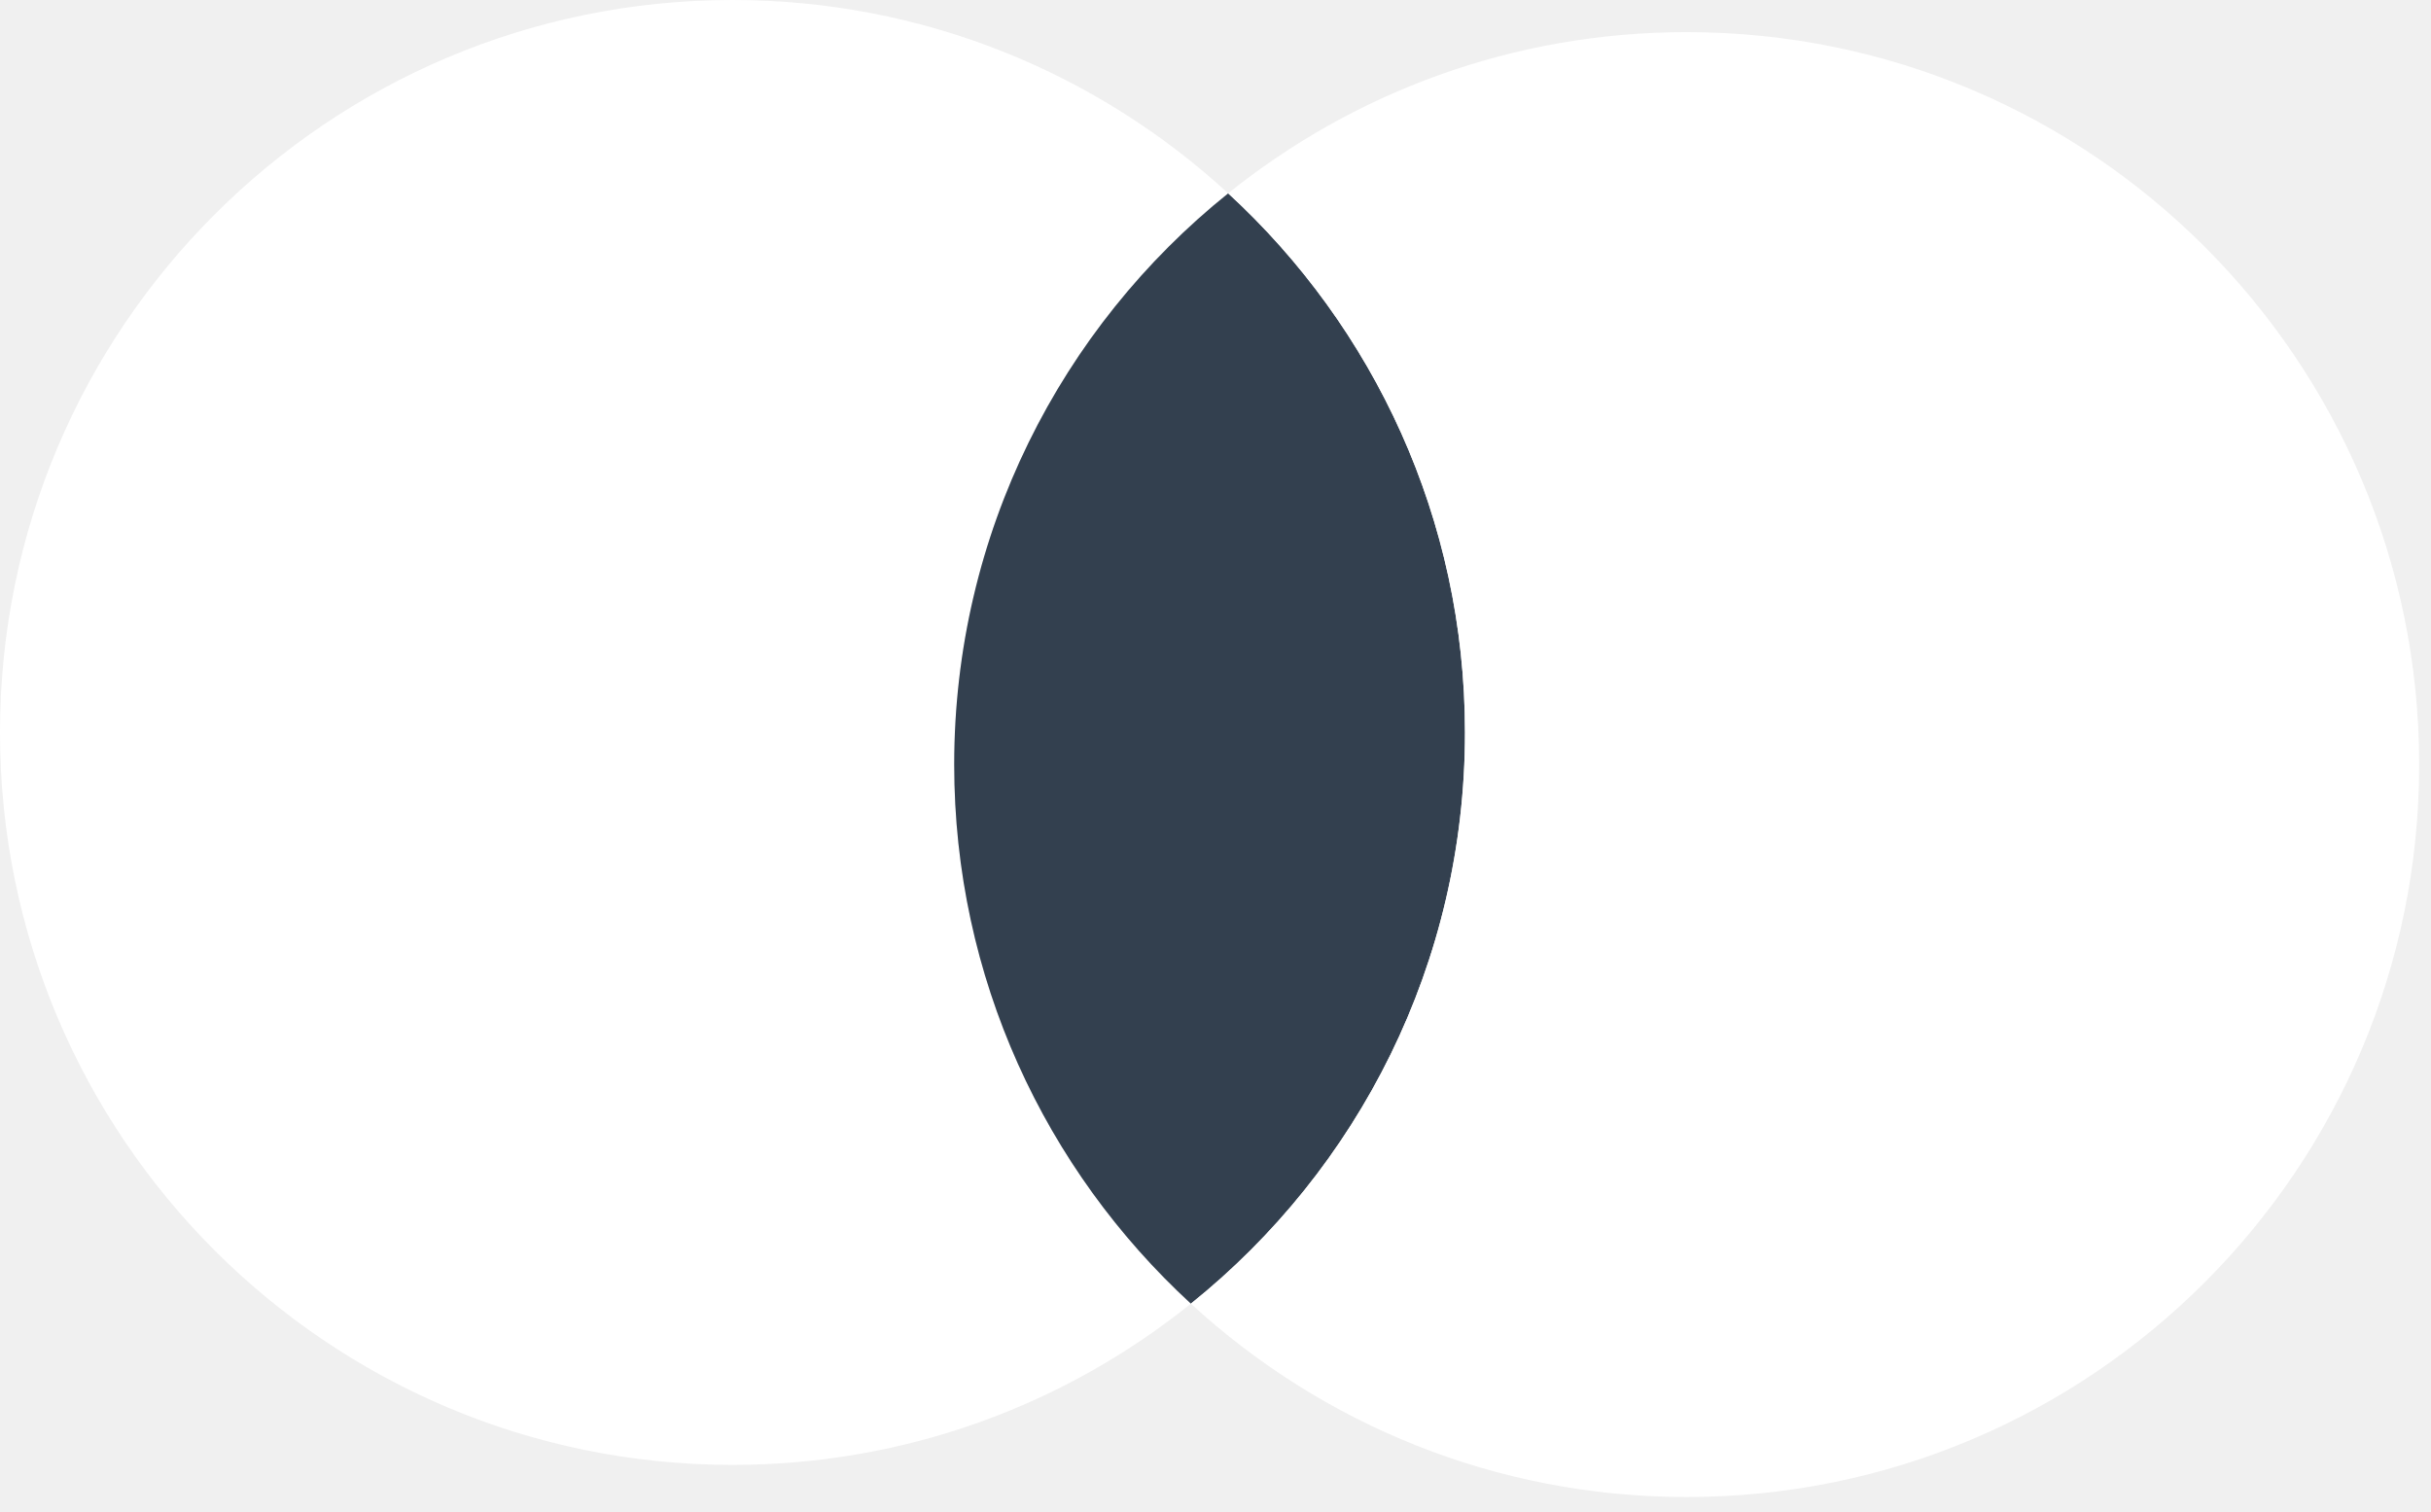
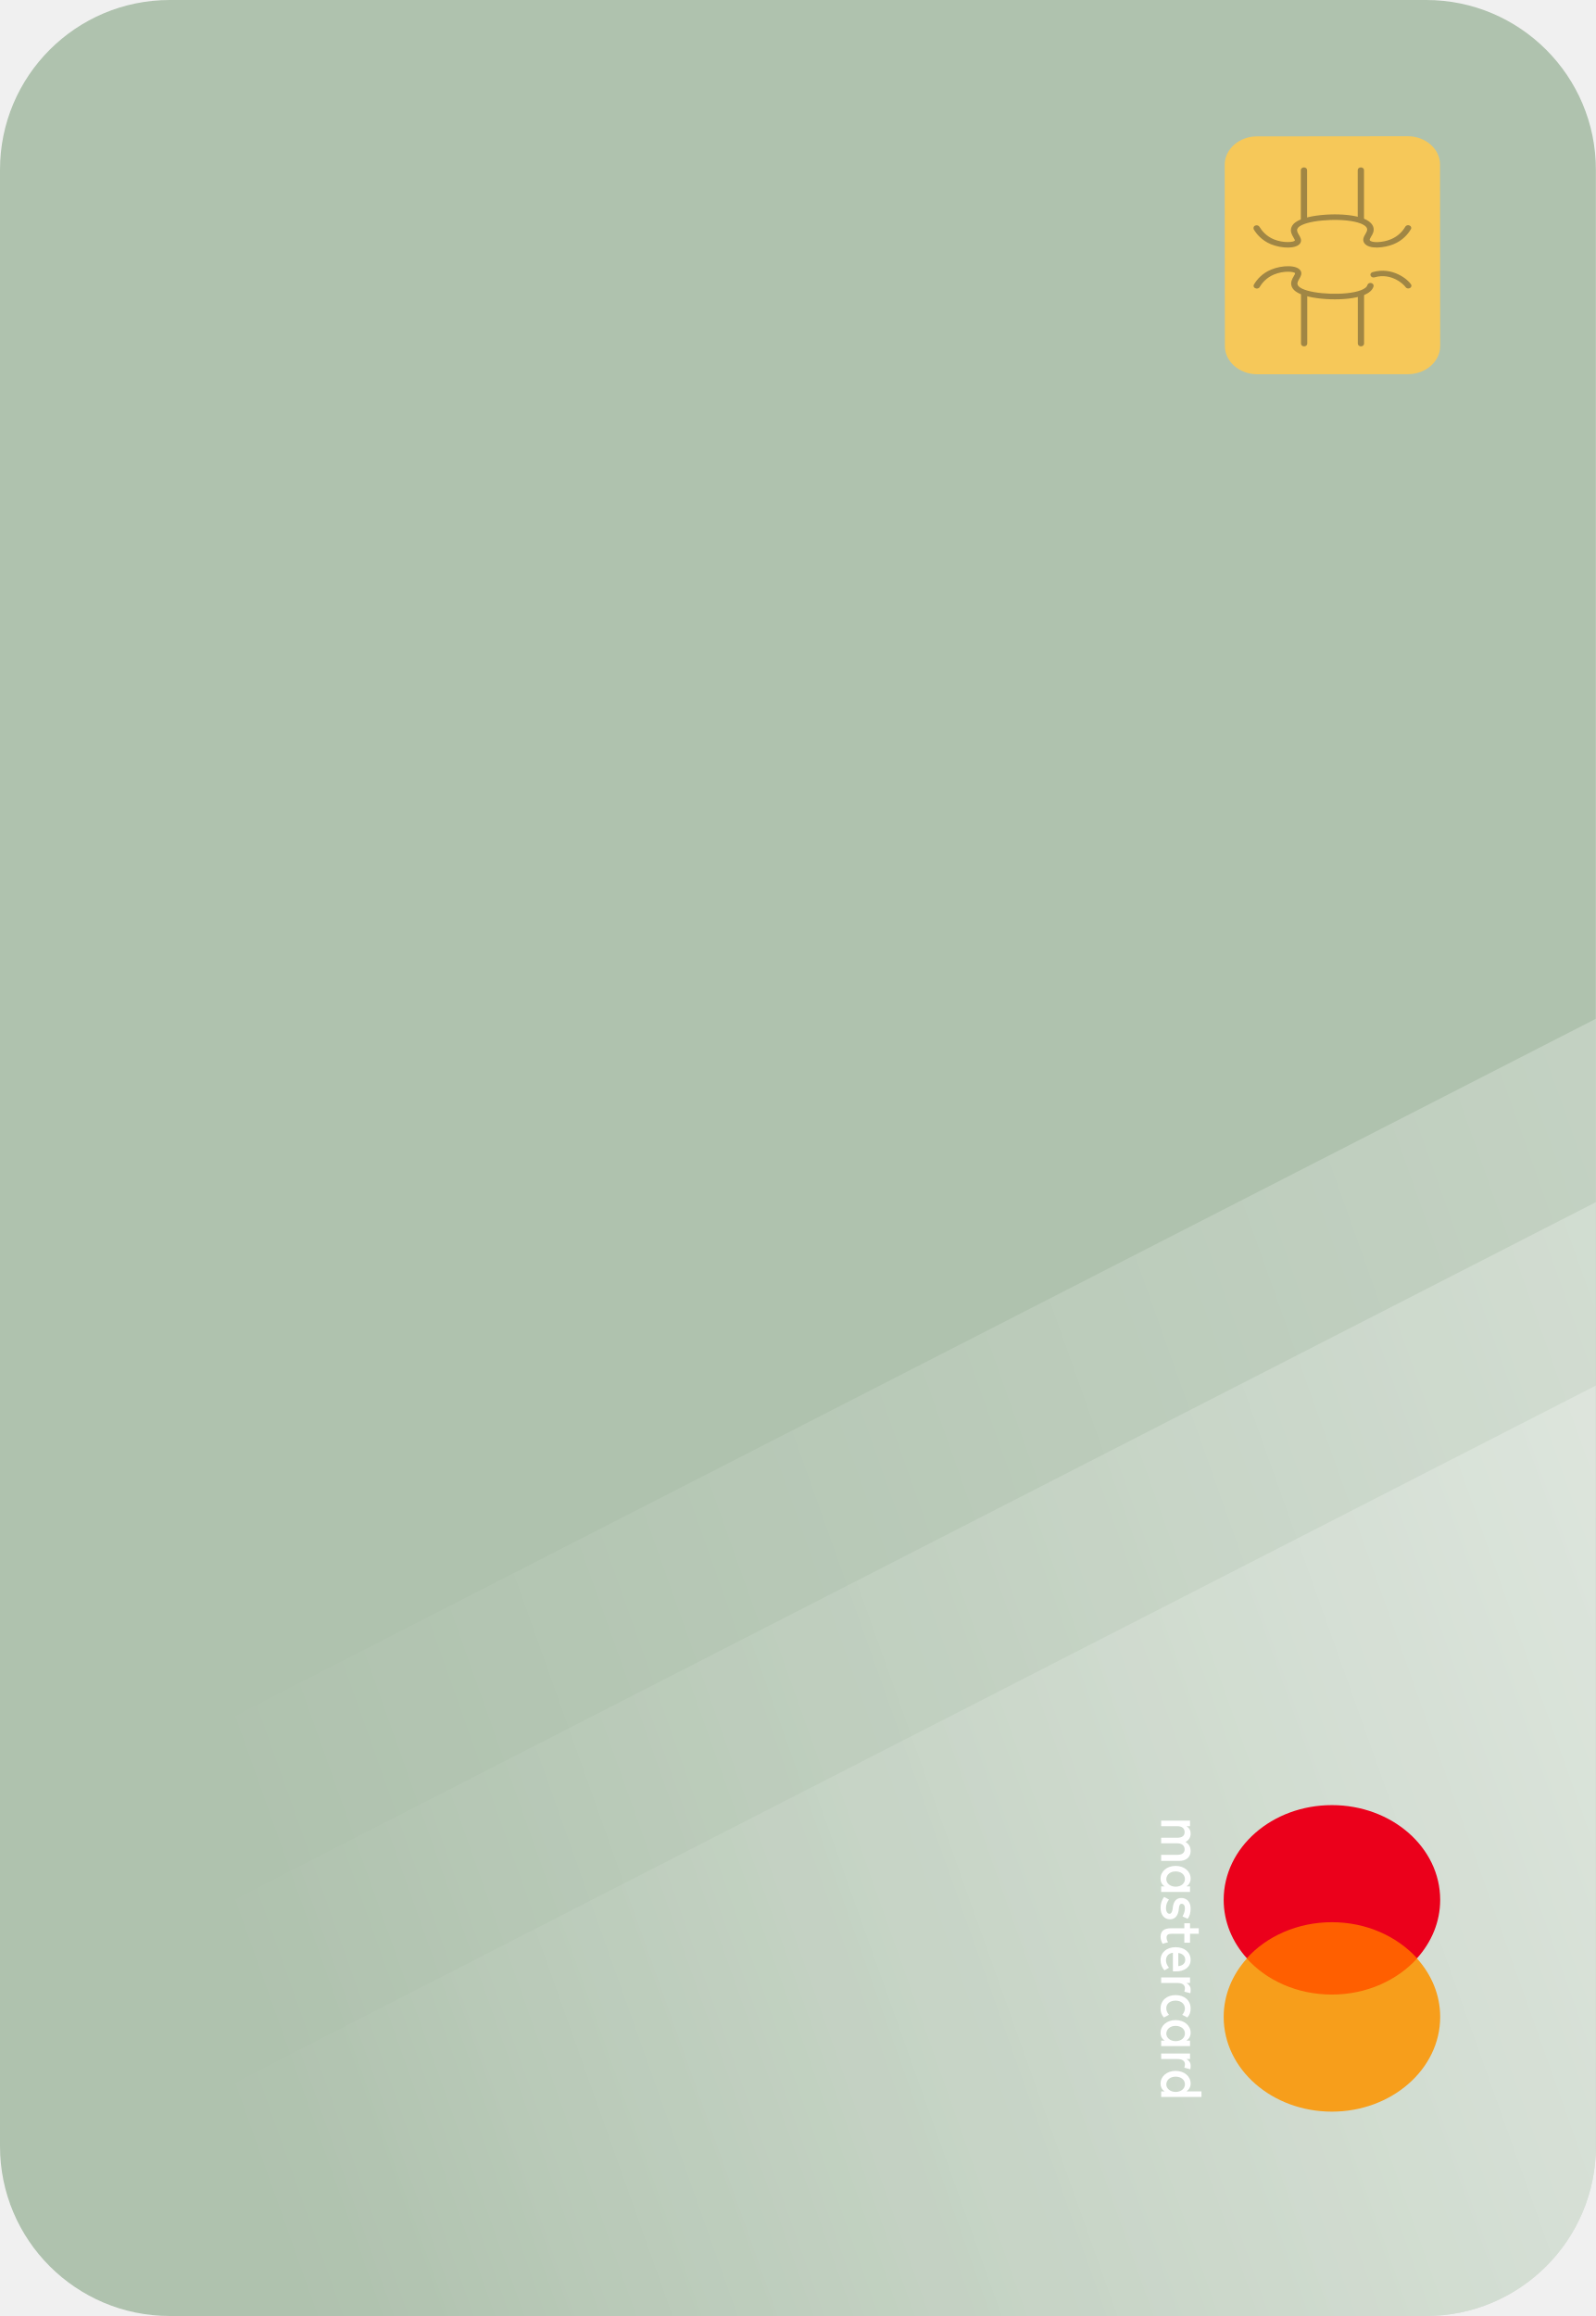
- <svg xmlns="http://www.w3.org/2000/svg" width="74" height="46" viewBox="0 0 74 46" fill="none">
-   <path d="M36.25 39.686C32.43 42.759 27.579 44.594 22.297 44.594C9.984 44.594 0 34.61 0 22.297C0 9.984 9.984 0 22.297 0C28.121 0 33.417 2.234 37.386 5.886C32.3 9.969 29.046 16.244 29.046 23.275C29.046 29.77 31.821 35.612 36.25 39.686Z" fill="white" />
-   <path d="M44.594 22.297C44.594 29.328 41.34 35.602 36.25 39.686C31.821 35.612 29.046 29.769 29.046 23.275C29.046 16.244 32.3 9.969 37.386 5.886C41.819 9.96 44.594 15.803 44.594 22.297Z" fill="#33404F" />
-   <path d="M73.64 23.275C73.64 35.588 63.656 45.572 51.343 45.572C45.519 45.572 40.223 43.339 36.25 39.686C41.34 35.602 44.594 29.328 44.594 22.297C44.594 15.803 41.819 9.96 37.386 5.886C41.206 2.813 46.061 0.978 51.343 0.978C63.656 0.978 73.64 10.962 73.64 23.275Z" fill="white" />
+ <svg xmlns="http://www.w3.org/2000/svg" width="235" height="341" viewBox="0 0 235 341" fill="none">
+   <g clip-path="url(#clip0_2_828)">
+     <rect x="235" width="341" height="235" rx="25" transform="rotate(90 235 0)" fill="#AFC2AE" />
+     <path opacity="0.25" d="M235 358V150L30 255V358H235Z" fill="url(#paint0_linear_2_828)" />
+     <path opacity="0.25" d="M235 385V177L30 282V385H235Z" fill="url(#paint1_linear_2_828)" />
+     <path opacity="0.25" d="M235 412V204L30 309V412H235Z" fill="url(#paint2_linear_2_828)" />
+     <path d="M207.323 55.094L185.132 55.105C182.514 55.105 180.37 53.236 180.37 50.964L180.345 24.244C180.345 21.95 182.489 20.081 185.095 20.081L207.286 20.059C209.916 20.059 212.048 21.929 212.048 24.211L212.073 50.942C212.073 53.225 209.954 55.094 207.323 55.094Z" fill="#F6C859" />
+     <path d="M184.584 33.571C184.584 33.419 184.671 33.277 184.833 33.212C185.057 33.114 185.344 33.19 185.456 33.386C185.805 33.973 186.454 34.767 187.563 35.234C188.984 35.821 190.53 35.669 190.667 35.419C190.705 35.354 190.555 35.114 190.468 34.962C190.244 34.582 189.932 34.049 190.181 33.44C190.418 32.843 191.029 32.549 191.328 32.408C193.261 31.484 198.272 31.201 200.766 32.169C201.588 32.495 202.087 32.929 202.237 33.473C202.386 34.027 202.125 34.484 201.9 34.843C201.726 35.136 201.651 35.288 201.713 35.386C201.975 35.767 203.571 35.756 204.83 35.223C205.952 34.756 206.6 33.962 206.937 33.375C207.049 33.179 207.336 33.093 207.56 33.201C207.784 33.299 207.884 33.549 207.76 33.745C207.348 34.441 206.575 35.397 205.216 35.952C203.882 36.506 201.576 36.767 200.903 35.799C200.566 35.31 200.84 34.843 201.052 34.473C201.214 34.191 201.377 33.919 201.302 33.658C201.202 33.299 200.741 33.06 200.367 32.908C198.185 32.06 193.448 32.31 191.752 33.114C191.465 33.256 191.154 33.419 191.041 33.701C190.929 33.973 191.066 34.234 191.278 34.593C191.49 34.951 191.715 35.343 191.49 35.767C190.979 36.68 188.748 36.615 187.152 35.962C185.793 35.397 185.02 34.451 184.609 33.756C184.596 33.69 184.584 33.625 184.584 33.571Z" fill="#A08644" />
+     <path d="M199.93 32.343V25.048C199.93 24.82 200.142 24.646 200.392 24.646C200.641 24.646 200.853 24.82 200.853 25.038V32.332C200.853 32.56 200.641 32.734 200.392 32.734C200.142 32.745 199.93 32.571 199.93 32.343Z" fill="#A08644" />
+     <path d="M191.553 32.343V25.048C191.553 24.82 191.765 24.646 192.014 24.646C192.276 24.646 192.475 24.831 192.475 25.048V32.343C192.475 32.571 192.263 32.745 192.014 32.745C191.765 32.756 191.553 32.571 191.553 32.343Z" fill="#A08644" />
+     <path d="M184.596 42.083C184.596 42.017 184.609 41.952 184.646 41.898C185.057 41.202 185.83 40.245 187.189 39.691C188.785 39.028 191.017 38.974 191.528 39.876C191.765 40.3 191.528 40.702 191.328 41.05C191.116 41.419 190.979 41.68 191.091 41.941C191.216 42.245 191.578 42.419 191.802 42.528C193.497 43.333 198.247 43.572 200.417 42.724C200.791 42.572 201.264 42.333 201.352 41.974C201.414 41.756 201.663 41.615 201.913 41.669C202.162 41.724 202.312 41.941 202.262 42.158C202.112 42.702 201.626 43.137 200.803 43.463C198.31 44.441 193.286 44.159 191.366 43.235C191.066 43.093 190.456 42.8 190.219 42.202C189.969 41.593 190.281 41.061 190.505 40.68C190.593 40.528 190.73 40.289 190.705 40.224C190.568 39.984 189.022 39.821 187.601 40.419C186.479 40.887 185.83 41.68 185.494 42.267C185.382 42.463 185.095 42.55 184.87 42.441C184.683 42.376 184.596 42.235 184.596 42.083Z" fill="#A08644" />
+     <path d="M201.8 40.452C201.8 40.278 201.925 40.126 202.112 40.071C205.104 39.202 207.411 41.234 207.785 41.887C207.909 42.082 207.809 42.333 207.585 42.43C207.361 42.528 207.074 42.452 206.962 42.256C206.787 41.963 204.955 40.093 202.411 40.832C202.162 40.908 201.9 40.789 201.825 40.571C201.8 40.539 201.8 40.495 201.8 40.452Z" fill="#A08644" />
+     <path d="M199.943 50.594V43.3C199.943 43.072 200.155 42.898 200.404 42.898C200.654 42.898 200.865 43.083 200.865 43.3V50.594C200.865 50.822 200.654 50.996 200.404 50.996C200.155 50.996 199.943 50.812 199.943 50.594Z" fill="#A08644" />
+     <path d="M191.578 50.594V43.3C191.578 43.072 191.79 42.898 192.039 42.898C192.301 42.898 192.5 43.083 192.5 43.3V50.594C192.5 50.822 192.288 50.996 192.039 50.996C191.777 50.996 191.578 50.822 191.578 50.594Z" fill="#A08644" />
+     <path d="M208.664 282.244V294.447H183.602V282.244H208.664Z" fill="#FF5F00" />
+     <path d="M170.987 273.993H173.644C174.662 273.993 175.326 273.45 175.326 272.52C175.326 272.056 175.149 271.552 174.574 271.203C175.061 270.932 175.326 270.545 175.326 269.964C175.326 269.576 175.194 269.189 174.707 268.879H175.238V268.065H170.987V268.879H173.334C174.087 268.879 174.441 269.228 174.441 269.77C174.441 270.312 174.042 270.584 173.334 270.584H170.987V271.397H173.334C174.087 271.397 174.441 271.784 174.441 272.288C174.441 272.831 174.042 273.102 173.334 273.102H170.987V273.993V273.993ZM175.238 286.041V284.724H176.522V283.91H175.238V283.174H174.397V283.91H172.448C171.474 283.91 170.899 284.259 170.899 285.188C170.899 285.537 171.031 285.924 171.208 286.196L172.006 285.963C171.829 285.731 171.784 285.46 171.784 285.266C171.784 284.879 172.05 284.724 172.493 284.724H174.397V286.041H175.238V286.041ZM175.327 292.936C175.327 292.472 175.061 292.162 174.707 291.968H175.238V291.154H170.987V291.968H173.378C174.087 291.968 174.485 292.239 174.485 292.743C174.485 292.898 174.441 293.091 174.397 293.246L175.282 293.479C175.326 293.324 175.326 293.091 175.326 292.936H175.327ZM174.884 282.515C175.194 282.128 175.326 281.586 175.326 281.005C175.326 280.075 174.795 279.455 173.954 279.455C173.245 279.455 172.847 279.92 172.714 280.733L172.67 281.121C172.581 281.547 172.448 281.779 172.227 281.779C171.917 281.779 171.696 281.47 171.696 280.927C171.696 280.385 171.917 279.959 172.138 279.687L171.43 279.3C171.076 279.726 170.899 280.307 170.899 280.888C170.899 281.973 171.474 282.593 172.271 282.593C173.024 282.593 173.423 282.089 173.555 281.314L173.6 280.927C173.644 280.578 173.732 280.307 173.998 280.307C174.308 280.307 174.485 280.578 174.485 281.005C174.485 281.47 174.264 281.934 174.131 282.167L174.884 282.515V282.515ZM175.326 304.132C175.326 303.667 175.061 303.358 174.707 303.164H175.238V302.35H170.987V303.164H173.378C174.087 303.164 174.485 303.435 174.485 303.938C174.485 304.094 174.441 304.287 174.397 304.442L175.282 304.675C175.326 304.52 175.326 304.287 175.326 304.132V304.132ZM173.113 293.75C171.829 293.75 170.899 294.525 170.899 295.726C170.899 296.268 171.031 296.655 171.386 297.043L172.138 296.655C171.873 296.346 171.74 296.036 171.74 295.687C171.74 295.028 172.271 294.564 173.113 294.564C173.909 294.564 174.441 295.028 174.485 295.687C174.485 296.036 174.352 296.346 174.087 296.655L174.839 297.043C175.194 296.655 175.326 296.268 175.326 295.726C175.326 294.525 174.397 293.75 173.113 293.75ZM173.113 301.266H175.238V300.452H174.707C175.105 300.181 175.326 299.793 175.326 299.29C175.326 298.244 174.397 297.43 173.113 297.43C171.829 297.43 170.899 298.244 170.899 299.29C170.899 299.832 171.12 300.22 171.519 300.452H170.987V301.266H173.113V301.266ZM173.113 298.283C173.865 298.283 174.485 298.709 174.485 299.406C174.485 300.065 173.909 300.53 173.113 300.53C172.36 300.53 171.74 300.065 171.74 299.406C171.784 298.709 172.36 298.283 173.113 298.283V298.283ZM175.326 288.559C175.326 287.474 174.441 286.699 173.113 286.699C171.784 286.699 170.899 287.474 170.899 288.598C170.899 289.14 171.076 289.682 171.474 290.109L172.138 289.721C171.873 289.411 171.696 289.024 171.696 288.636C171.696 288.133 171.961 287.629 172.714 287.513V290.263H173.068C174.441 290.302 175.326 289.605 175.326 288.559V288.559ZM174.53 288.559C174.53 289.062 174.175 289.411 173.511 289.489V287.552C174.087 287.629 174.53 287.978 174.53 288.559ZM173.113 308.742H176.921V307.929H174.707C175.105 307.658 175.326 307.27 175.326 306.767C175.326 305.721 174.397 304.907 173.113 304.907C171.829 304.907 170.899 305.721 170.899 306.767C170.899 307.309 171.12 307.696 171.519 307.929H170.987V308.742H173.113V308.742ZM173.113 305.759C173.865 305.759 174.485 306.185 174.485 306.883C174.485 307.541 173.909 308.006 173.113 308.006C172.36 308.006 171.74 307.541 171.74 306.883C171.784 306.185 172.36 305.759 173.113 305.759V305.759ZM173.113 278.564H175.238V277.75H174.707C175.105 277.479 175.326 277.092 175.326 276.588C175.326 275.542 174.397 274.729 173.113 274.729C171.829 274.729 170.899 275.542 170.899 276.588C170.899 277.131 171.12 277.518 171.519 277.75H170.987V278.564H173.113V278.564ZM173.113 275.542C173.865 275.542 174.485 275.968 174.485 276.666C174.485 277.324 173.909 277.789 173.113 277.789C172.36 277.789 171.74 277.324 171.74 276.666C171.784 275.968 172.36 275.542 173.113 275.542V275.542Z" fill="white" />
+     <path d="M196.133 283.019C201.225 283.019 205.741 285.111 208.664 288.326C210.789 285.963 212.073 282.98 212.073 279.726C212.073 272.016 204.944 265.779 196.133 265.779C187.321 265.779 180.192 272.016 180.192 279.726C180.192 282.98 181.476 285.963 183.602 288.326C186.48 285.111 191.041 283.019 196.133 283.019V283.019Z" fill="#EB001B" />
+     <path d="M196.133 310.911C187.321 310.911 180.192 304.674 180.192 296.965C180.192 293.711 181.476 290.728 183.602 288.365C186.524 291.619 191.041 293.672 196.133 293.672C201.225 293.672 205.741 291.58 208.664 288.365C210.789 290.728 212.073 293.711 212.073 296.965C212.073 304.674 204.9 310.911 196.133 310.911V310.911Z" fill="#F79E1B" />
+   </g>
+   <defs>
+     <linearGradient id="paint0_linear_2_828" x1="241" y1="179" x2="30" y2="254" gradientUnits="userSpaceOnUse">
+       <stop stop-color="white" />
+       <stop offset="1" stop-color="white" stop-opacity="0" />
+     </linearGradient>
+     <linearGradient id="paint1_linear_2_828" x1="241" y1="206" x2="30" y2="281" gradientUnits="userSpaceOnUse">
+       <stop stop-color="white" />
+       <stop offset="1" stop-color="white" stop-opacity="0" />
+     </linearGradient>
+     <linearGradient id="paint2_linear_2_828" x1="241" y1="233" x2="30" y2="308" gradientUnits="userSpaceOnUse">
+       <stop stop-color="white" />
+       <stop offset="1" stop-color="white" stop-opacity="0" />
+     </linearGradient>
+     <clipPath id="clip0_2_828">
+       <rect x="235" width="341" height="235" rx="25" transform="rotate(90 235 0)" fill="white" />
+     </clipPath>
+   </defs>
</svg>
